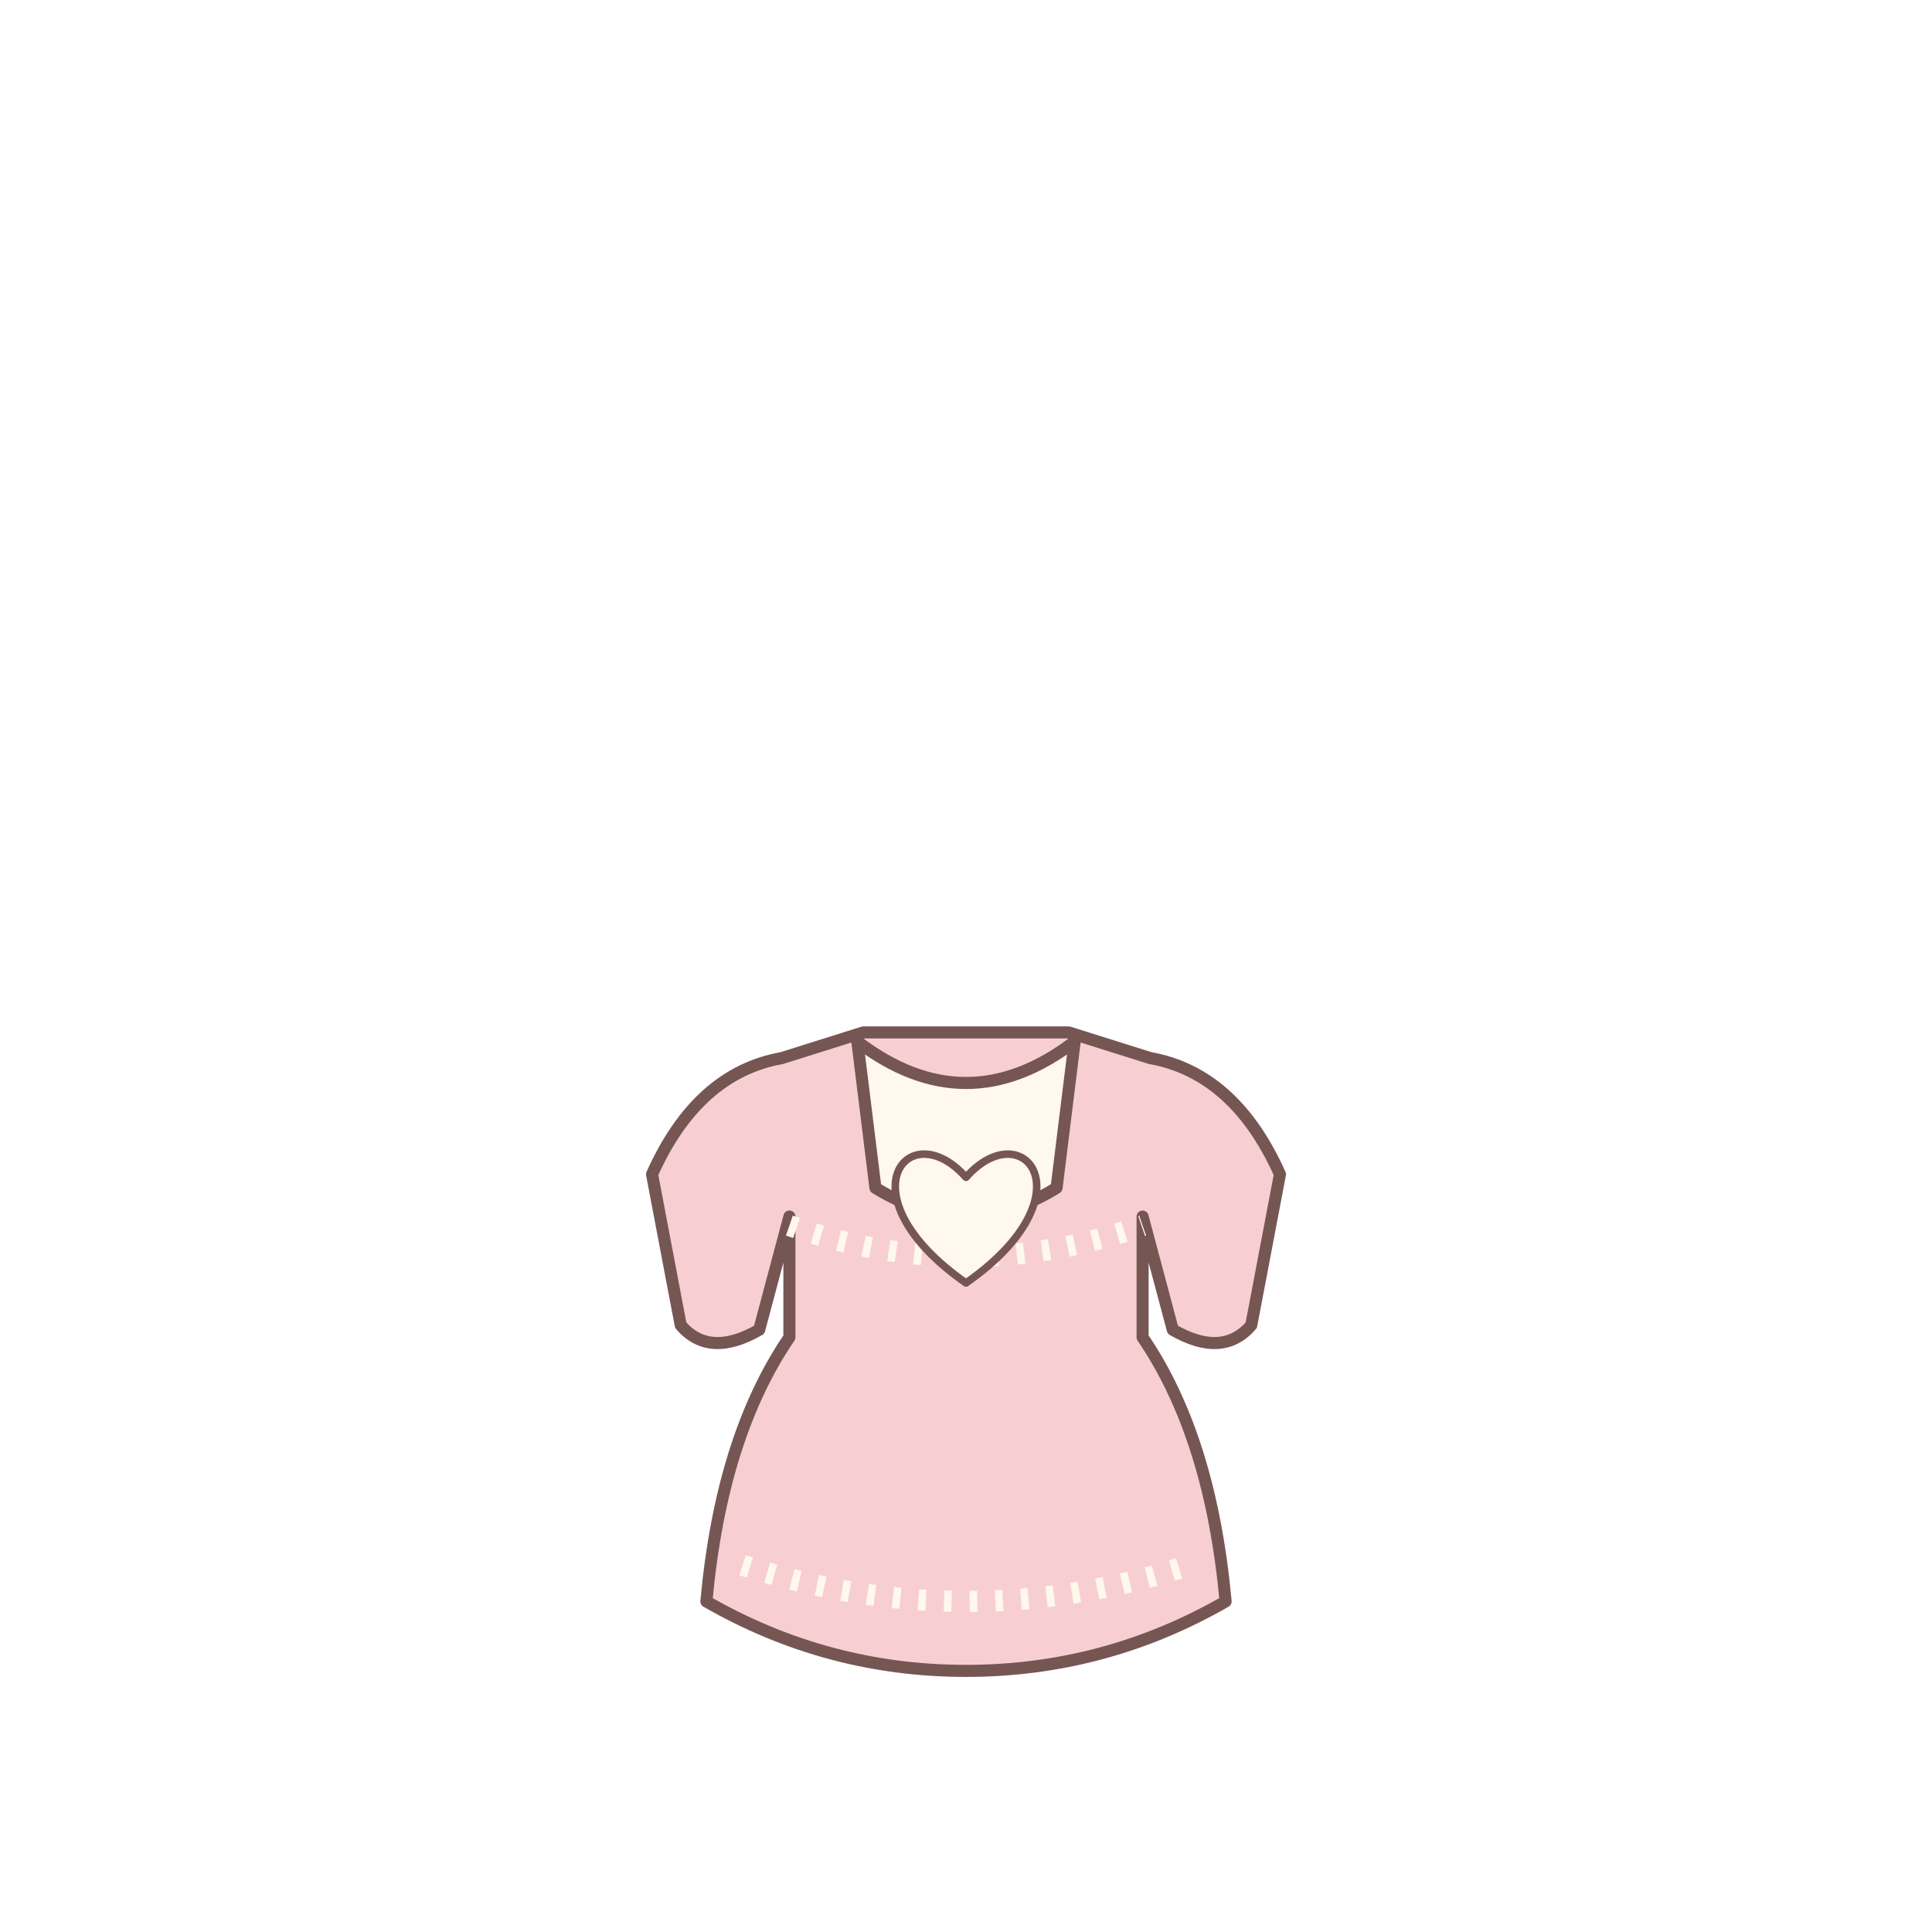
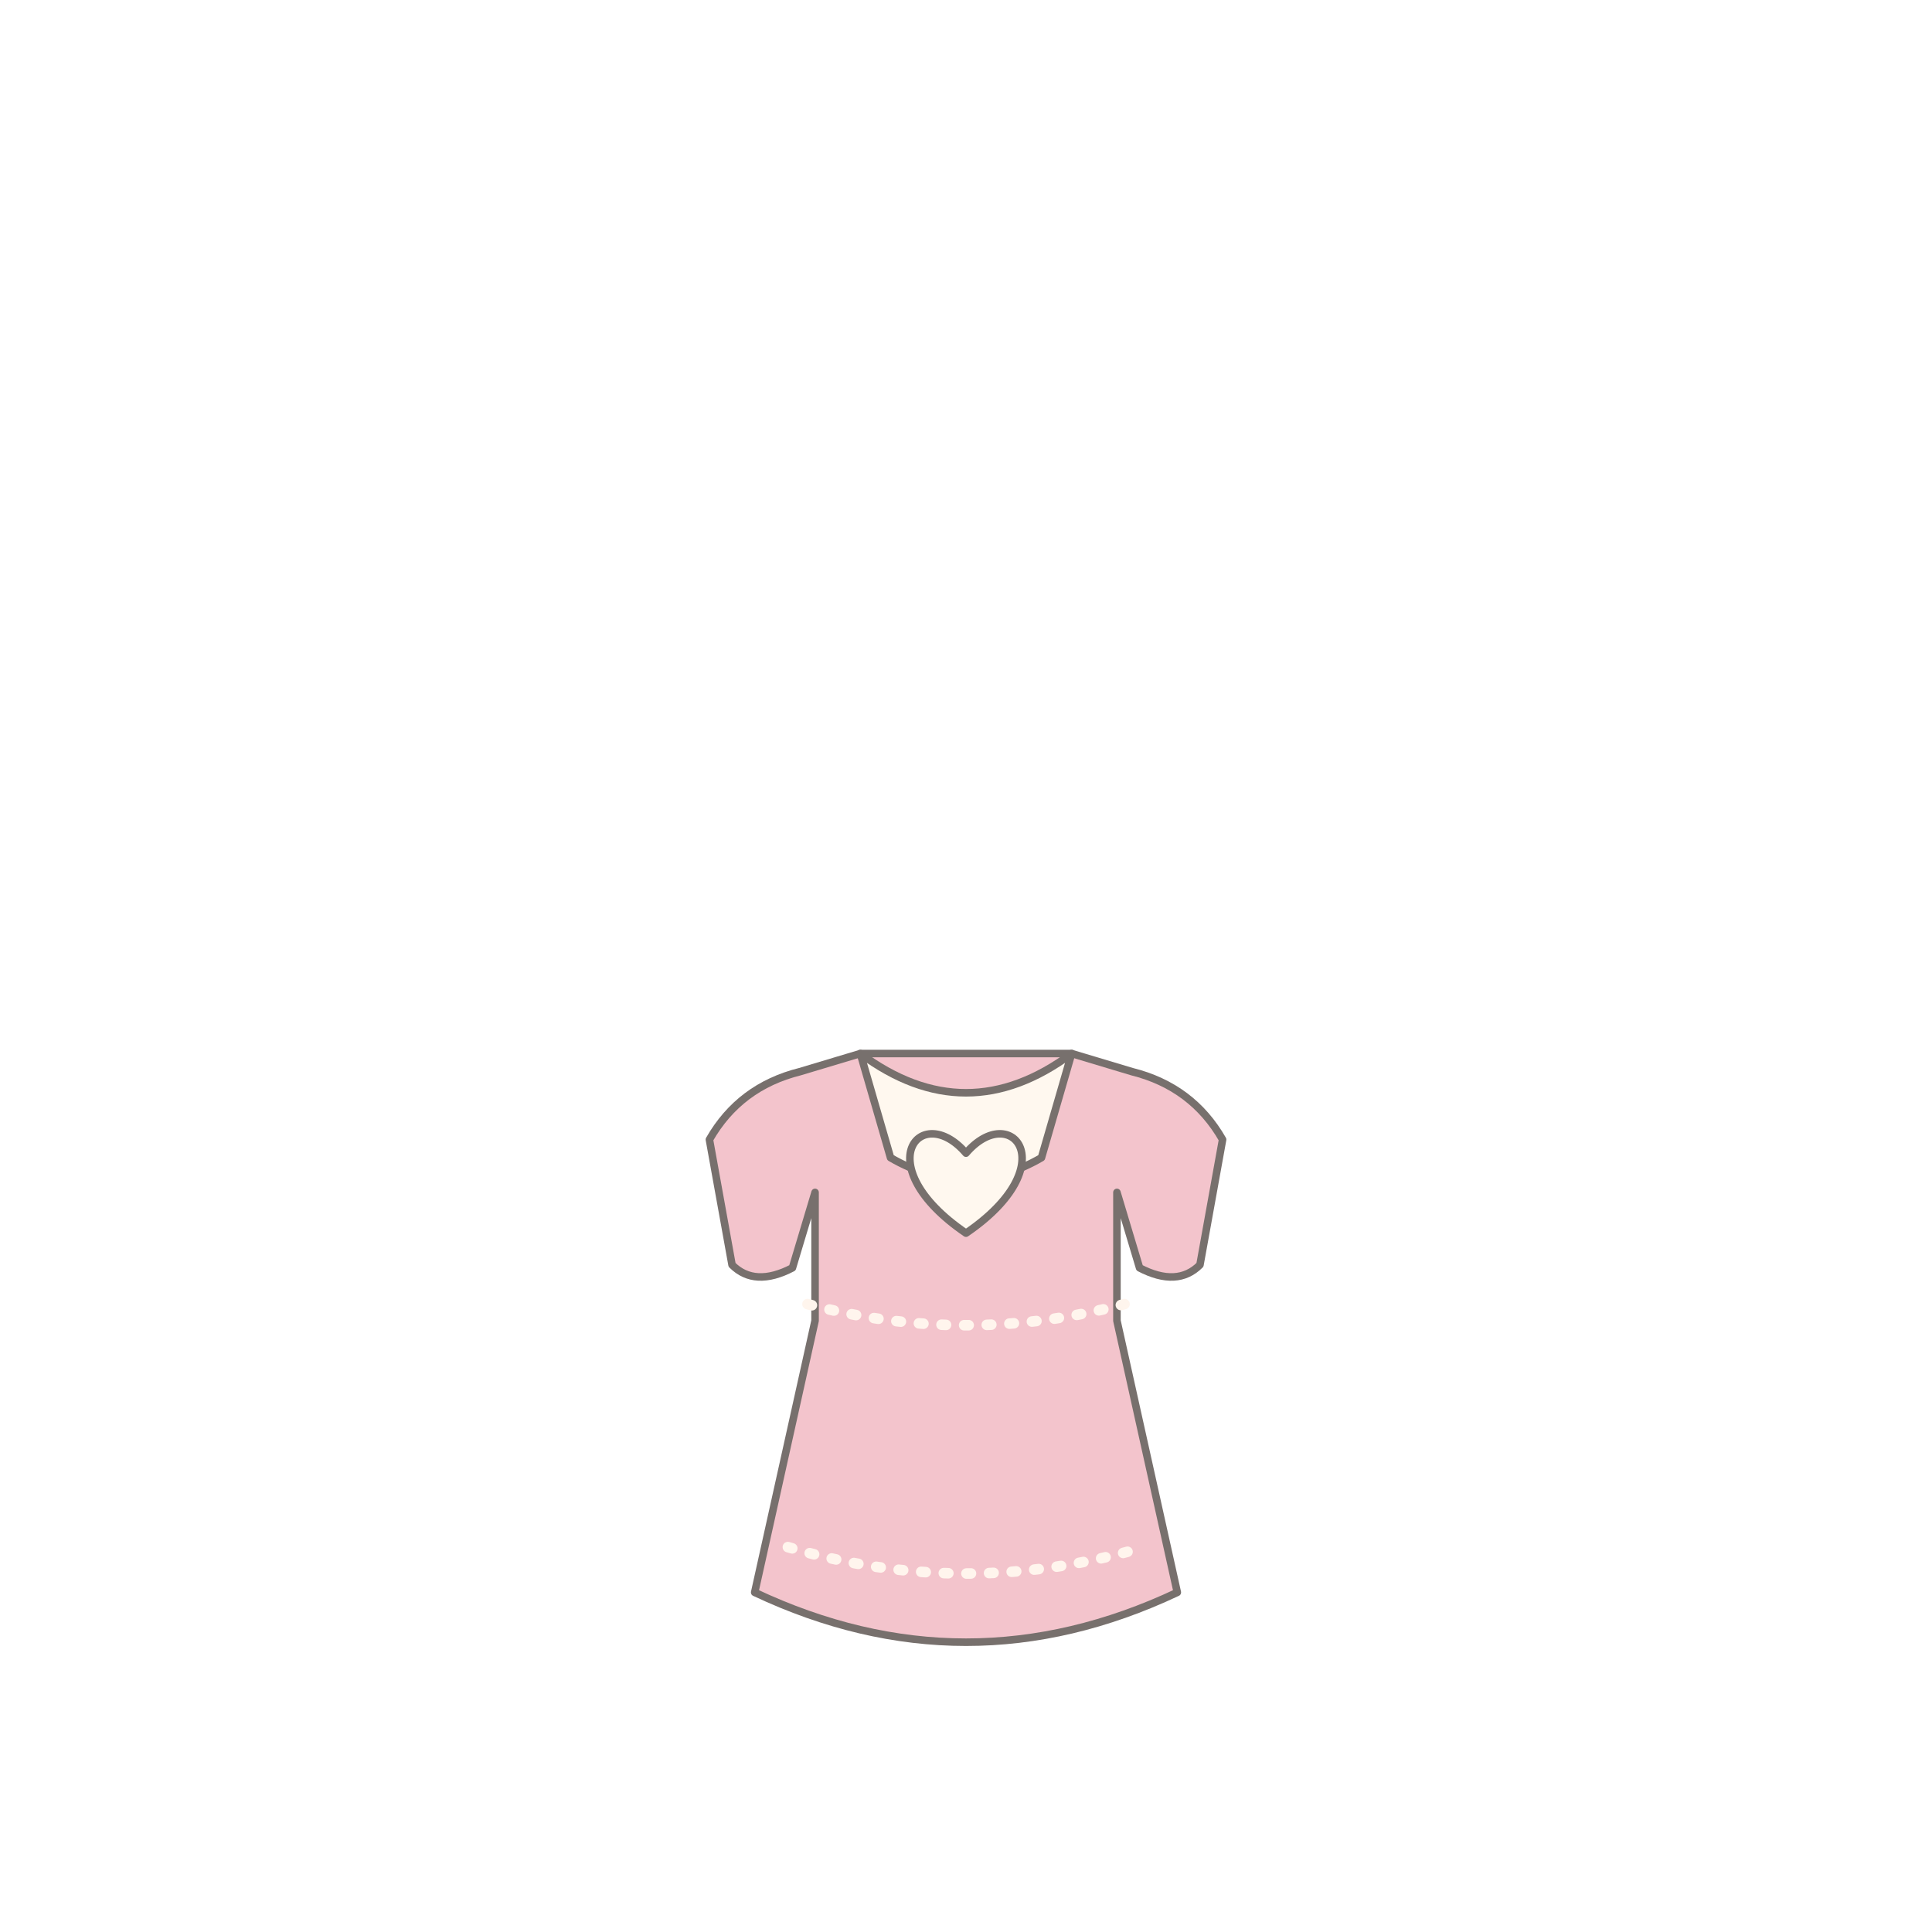
<svg xmlns="http://www.w3.org/2000/svg" viewBox="0 0 1280 1280">
-   <g stroke="#765653" stroke-width="8" stroke-linejoin="round">
-     <path fill="#f7cfd2" d="M518 701Q462 711 432 778L451 878Q470 900 503 881L523 806V886Q478 952 468 1061Q548 1107 640 1107Q732 1107 812 1061Q802 952 757 886V806L777 881Q810 900 829 878L848 778Q818 711 762 701L708 684H572Z" />
-     <path fill="#fff8ec" d="M568 690Q640 745 712 690L700 787Q640 824 580 787Z" />
-     <path fill="none" stroke="#fff8ec" stroke-width="14" stroke-dasharray="5 12" d="M492 1037Q640 1085 788 1037M523 812Q640 853 757 812" />
-     <path fill="#fff8ec" d="M640 780c-38-43-83 12 0 70 83-58 38-113 0-70Z" stroke-width="5" />
+   <g stroke="#77706d" stroke-width="5" stroke-linecap="round" stroke-linejoin="round">
+     <path fill="#f3c4cc" d="M570 698L530 710Q490 720 470 755L485 838Q500 853 525 840L540 790V875L500 1055Q570 1088 640 1088Q710 1088 780 1055L740 875V790L755 840Q780 853 795 838L810 755Q790 720 750 710L710 698Z" />
+     <path fill="#fff8ef" d="M570 698Q640 750 710 698L690 767Q640 796 590 767Z" />
+     <path fill="#fff8ef" d="M640 764c-30-35-66 8 0 53 66-45 30-88 0-53Z" />
+     <g fill="none" stroke="#fff5ed" stroke-width="7" stroke-dasharray="3 12">
+       <path d="M535 864Q640 892 745 864" />
+       <path d="M522 1025Q640 1060 758 1025" />
+     </g>
  </g>
</svg>
